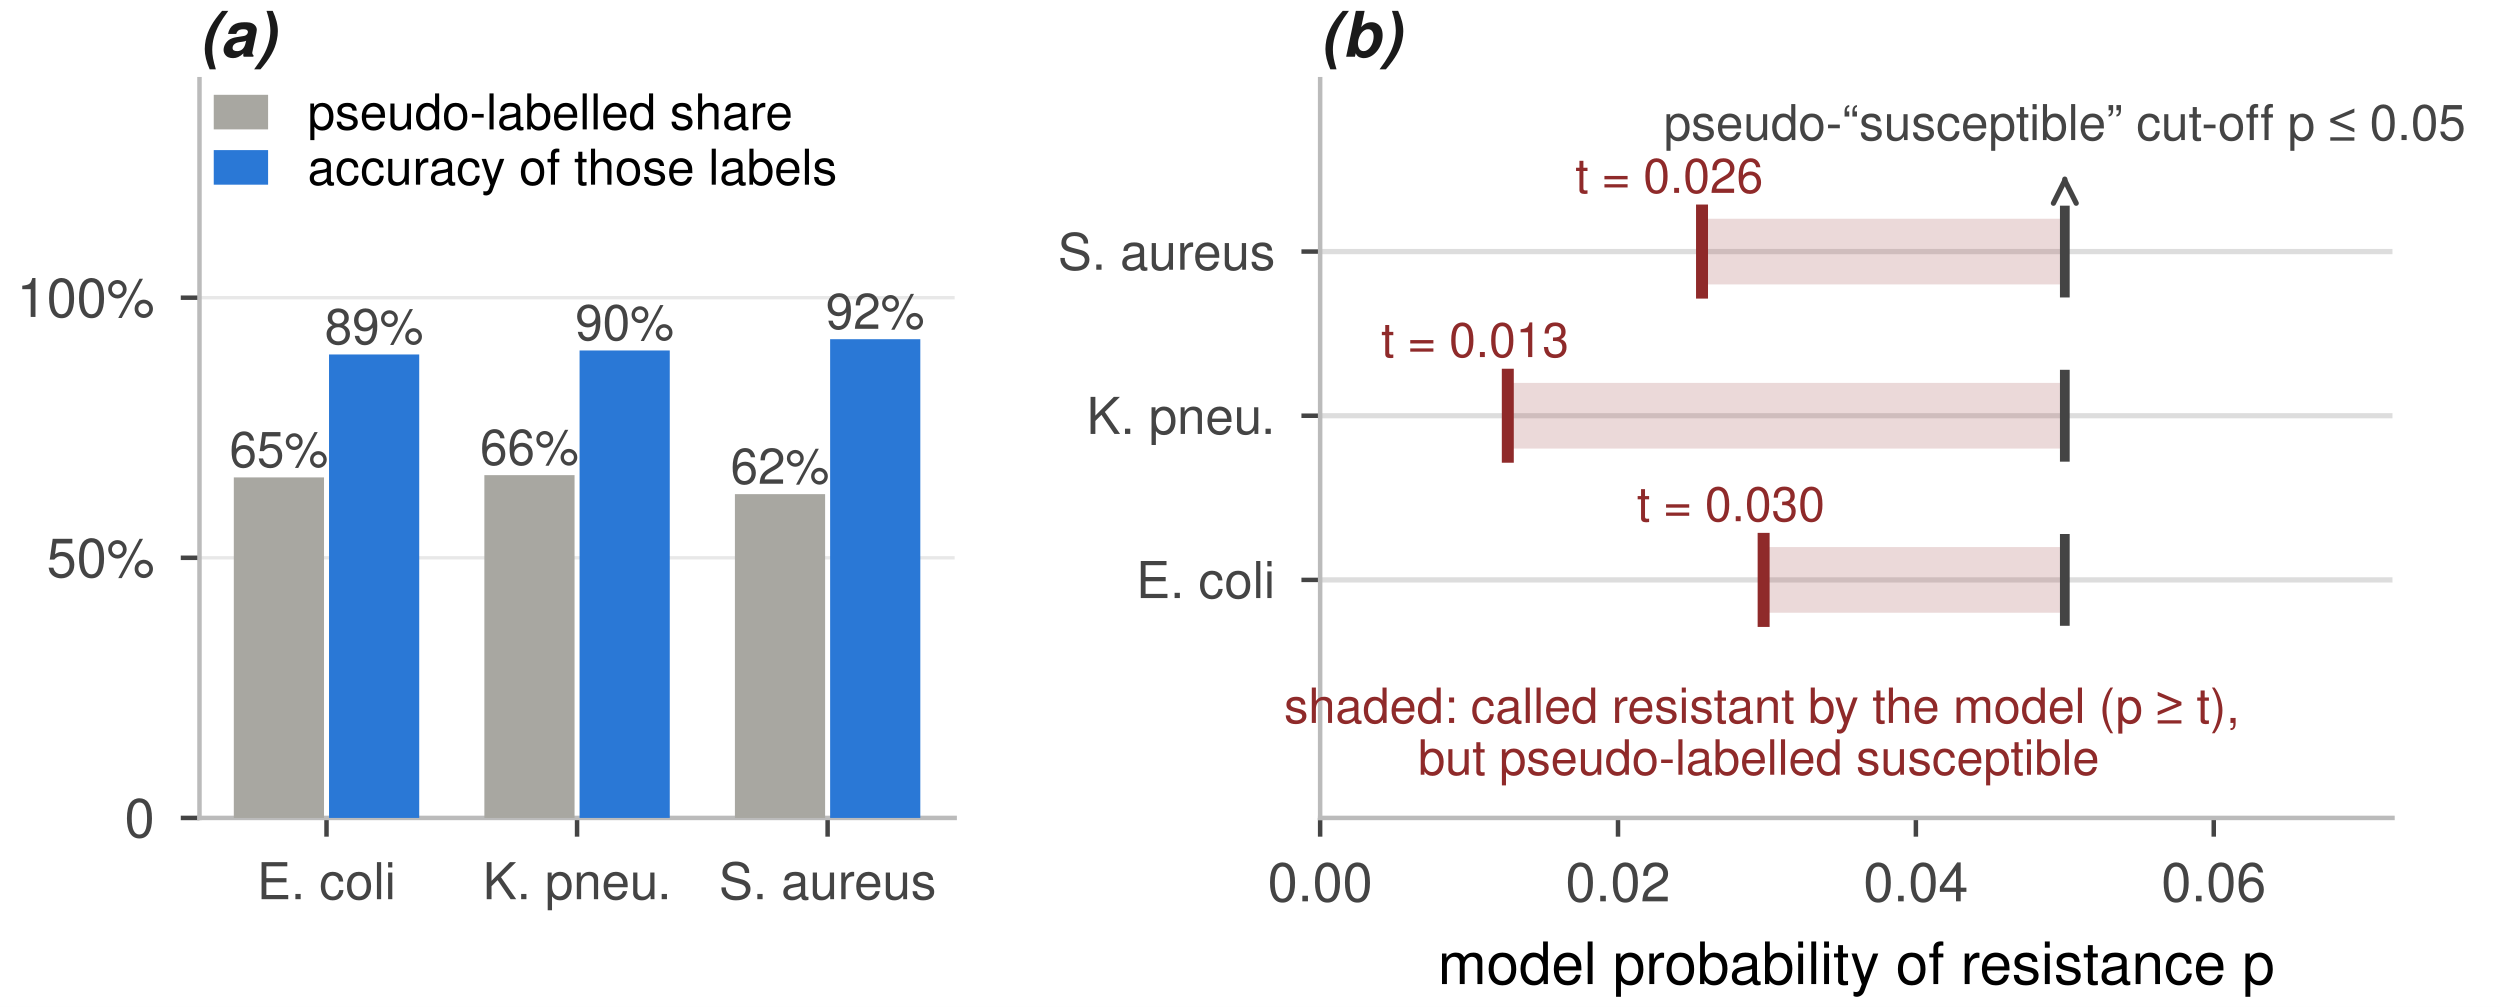
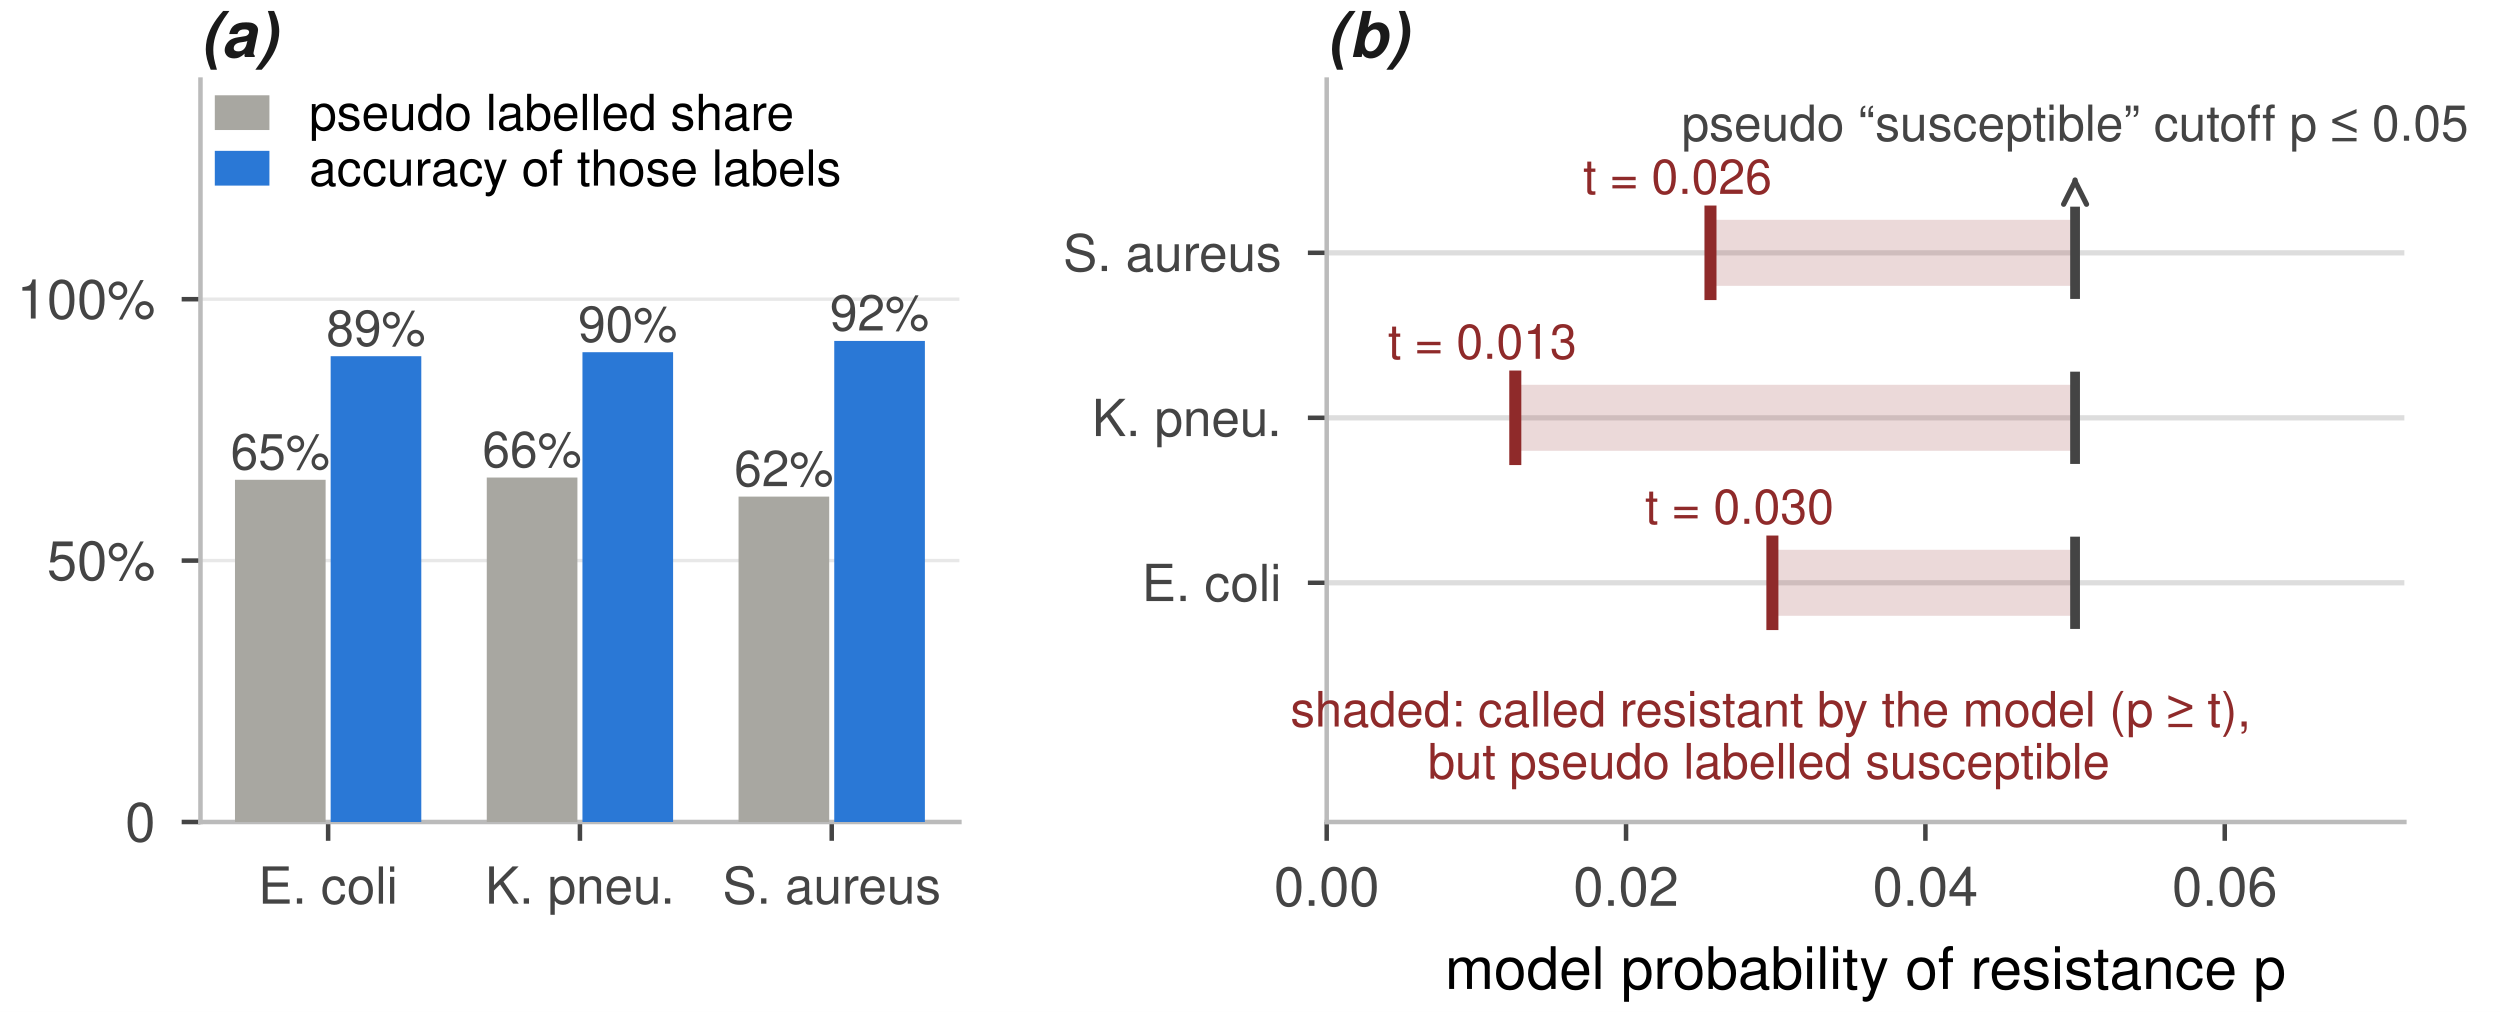
- <svg xmlns="http://www.w3.org/2000/svg" xmlns:xlink="http://www.w3.org/1999/xlink" width="333.962pt" height="134.51pt" viewBox="0 0 333.962 134.51" version="1.1">
+ <svg xmlns="http://www.w3.org/2000/svg" xmlns:xlink="http://www.w3.org/1999/xlink" width="332.312pt" height="134.51pt" viewBox="0 0 332.312 134.51" version="1.1">
  <defs>
    <style type="text/css">*{stroke-linejoin: round; stroke-linecap: butt}</style>
  </defs>
  <g id="figure_1">
    <g id="patch_1">
-       <path d="M 0 134.51  L 333.962 134.51  L 333.962 0  L 0 0  z " style="fill: #ffffff" />
+       <path d="M 0 134.51  L 332.312 134.51  L 332.312 0  L 0 0  z " style="fill: #ffffff" />
    </g>
    <g id="axes_1">
      <g id="patch_2">
        <path d="M 26.648 109.263  L 127.526 109.263  L 127.526 10.58  L 26.648 10.58  z " style="fill: #ffffff" />
      </g>
      <g id="matplotlib.axis_1">
        <g id="xtick_1">
          <g id="line2d_1">
            <defs>
-               <path id="mf6f2fe7a85" d="M 0 0  L 0 2.5  " style="stroke: #444444; stroke-width: 0.6" />
+               <path id="m02bda08b55" d="M 0 0  L 0 2.5  " style="stroke: #444444; stroke-width: 0.6" />
            </defs>
            <g>
-               <use xlink:href="#mf6f2fe7a85" x="43.617" y="109.263" style="fill: #444444; stroke: #444444; stroke-width: 0.6" />
+               <use xlink:href="#m02bda08b55" x="43.617" y="109.263" style="fill: #444444; stroke: #444444; stroke-width: 0.6" />
            </g>
          </g>
          <g id="text_1">
            <text style="fill: #444444; font: 6.8px 'Helvetica Neue', 'Helvetica', 'Arial', 'DejaVu Sans', sans-serif; text-anchor: middle" x="43.617" y="120.119" transform="rotate(-0 43.61746 120.1187)">E. coli</text>
          </g>
        </g>
        <g id="xtick_2">
          <g id="line2d_2">
            <g>
-               <use xlink:href="#mf6f2fe7a85" x="77.087" y="109.263" style="fill: #444444; stroke: #444444; stroke-width: 0.6" />
+               <use xlink:href="#m02bda08b55" x="77.087" y="109.263" style="fill: #444444; stroke: #444444; stroke-width: 0.6" />
            </g>
          </g>
          <g id="text_2">
            <text style="fill: #444444; font: 6.8px 'Helvetica Neue', 'Helvetica', 'Arial', 'DejaVu Sans', sans-serif; text-anchor: middle" x="77.087" y="120.119" transform="rotate(-0 77.0873 120.1187)">K. pneu.</text>
          </g>
        </g>
        <g id="xtick_3">
          <g id="line2d_3">
            <g>
-               <use xlink:href="#mf6f2fe7a85" x="110.557" y="109.263" style="fill: #444444; stroke: #444444; stroke-width: 0.6" />
+               <use xlink:href="#m02bda08b55" x="110.557" y="109.263" style="fill: #444444; stroke: #444444; stroke-width: 0.6" />
            </g>
          </g>
          <g id="text_3">
            <text style="fill: #444444; font: 6.8px 'Helvetica Neue', 'Helvetica', 'Arial', 'DejaVu Sans', sans-serif; text-anchor: middle" x="110.557" y="120.119" transform="rotate(-0 110.5571 120.1187)">S. aureus</text>
          </g>
        </g>
      </g>
      <g id="matplotlib.axis_2">
        <g id="ytick_1">
          <g id="line2d_4">
-             <path d="M 26.648 109.263  L 127.526 109.263  " clip-path="url(#pf08276dd91)" style="fill: none; stroke: #e8e8e8; stroke-width: 0.45; stroke-linecap: square" />
+             <path d="M 26.648 109.263  L 127.526 109.263  " clip-path="url(#pb566596ed4)" style="fill: none; stroke: #e8e8e8; stroke-width: 0.45; stroke-linecap: square" />
          </g>
          <g id="line2d_5">
            <defs>
-               <path id="m5fc1d97b09" d="M 0 0  L -2.5 0  " style="stroke: #444444; stroke-width: 0.6" />
+               <path id="m55524e129d" d="M 0 0  L -2.5 0  " style="stroke: #444444; stroke-width: 0.6" />
            </defs>
            <g>
-               <use xlink:href="#m5fc1d97b09" x="26.648" y="109.263" style="fill: #444444; stroke: #444444; stroke-width: 0.6" />
+               <use xlink:href="#m55524e129d" x="26.648" y="109.263" style="fill: #444444; stroke: #444444; stroke-width: 0.6" />
            </g>
          </g>
          <g id="text_4">
            <text style="fill: #444444; font: 7.2px 'Helvetica Neue', 'Helvetica', 'Arial', 'DejaVu Sans', sans-serif; text-anchor: end" x="20.648" y="111.834" transform="rotate(-0 20.64825 111.8337)">0</text>
          </g>
        </g>
        <g id="ytick_2">
          <g id="line2d_6">
-             <path d="M 26.648 74.515  L 127.526 74.515  " clip-path="url(#pf08276dd91)" style="fill: none; stroke: #e8e8e8; stroke-width: 0.45; stroke-linecap: square" />
+             <path d="M 26.648 74.515  L 127.526 74.515  " clip-path="url(#pb566596ed4)" style="fill: none; stroke: #e8e8e8; stroke-width: 0.45; stroke-linecap: square" />
          </g>
          <g id="line2d_7">
            <g>
-               <use xlink:href="#m5fc1d97b09" x="26.648" y="74.515" style="fill: #444444; stroke: #444444; stroke-width: 0.6" />
+               <use xlink:href="#m55524e129d" x="26.648" y="74.515" style="fill: #444444; stroke: #444444; stroke-width: 0.6" />
            </g>
          </g>
          <g id="text_5">
            <text style="fill: #444444; font: 7.2px 'Helvetica Neue', 'Helvetica', 'Arial', 'DejaVu Sans', sans-serif; text-anchor: end" x="20.648" y="77.086" transform="rotate(-0 20.64825 77.08609)">50%</text>
          </g>
        </g>
        <g id="ytick_3">
          <g id="line2d_8">
-             <path d="M 26.648 39.768  L 127.526 39.768  " clip-path="url(#pf08276dd91)" style="fill: none; stroke: #e8e8e8; stroke-width: 0.45; stroke-linecap: square" />
+             <path d="M 26.648 39.768  L 127.526 39.768  " clip-path="url(#pb566596ed4)" style="fill: none; stroke: #e8e8e8; stroke-width: 0.45; stroke-linecap: square" />
          </g>
          <g id="line2d_9">
            <g>
-               <use xlink:href="#m5fc1d97b09" x="26.648" y="39.768" style="fill: #444444; stroke: #444444; stroke-width: 0.6" />
+               <use xlink:href="#m55524e129d" x="26.648" y="39.768" style="fill: #444444; stroke: #444444; stroke-width: 0.6" />
            </g>
          </g>
          <g id="text_6">
            <text style="fill: #444444; font: 7.2px 'Helvetica Neue', 'Helvetica', 'Arial', 'DejaVu Sans', sans-serif; text-anchor: end" x="20.648" y="42.338" transform="rotate(-0 20.64825 42.33849)">100%</text>
          </g>
        </g>
      </g>
      <g id="patch_3">
        <path d="M 26.648 109.263  L 26.648 10.58  " style="fill: none; stroke: #bbbbbb; stroke-width: 0.6; stroke-linejoin: miter; stroke-linecap: square" />
      </g>
      <g id="patch_4">
        <path d="M 26.648 109.263  L 127.526 109.263  " style="fill: none; stroke: #bbbbbb; stroke-width: 0.6; stroke-linejoin: miter; stroke-linecap: square" />
      </g>
      <g id="patch_5">
-         <path d="M 31.234 109.263  L 43.283 109.263  L 43.283 63.775  L 31.234 63.775  z " clip-path="url(#pf08276dd91)" style="fill: #a8a7a1" />
+         <path d="M 31.234 109.263  L 43.283 109.263  L 43.283 63.775  L 31.234 63.775  z " clip-path="url(#pb566596ed4)" style="fill: #a8a7a1" />
      </g>
      <g id="patch_6">
-         <path d="M 64.703 109.263  L 76.753 109.263  L 76.753 63.474  L 64.703 63.474  z " clip-path="url(#pf08276dd91)" style="fill: #a8a7a1" />
+         <path d="M 64.703 109.263  L 76.753 109.263  L 76.753 63.474  L 64.703 63.474  z " clip-path="url(#pb566596ed4)" style="fill: #a8a7a1" />
      </g>
      <g id="patch_7">
-         <path d="M 98.173 109.263  L 110.222 109.263  L 110.222 66.008  L 98.173 66.008  z " clip-path="url(#pf08276dd91)" style="fill: #a8a7a1" />
+         <path d="M 98.173 109.263  L 110.222 109.263  L 110.222 66.008  L 98.173 66.008  z " clip-path="url(#pb566596ed4)" style="fill: #a8a7a1" />
      </g>
      <g id="patch_8">
-         <path d="M 43.952 109.263  L 56.001 109.263  L 56.001 47.35  L 43.952 47.35  z " clip-path="url(#pf08276dd91)" style="fill: #2a78d6" />
+         <path d="M 43.952 109.263  L 56.001 109.263  L 56.001 47.35  L 43.952 47.35  z " clip-path="url(#pb566596ed4)" style="fill: #2a78d6" />
      </g>
      <g id="patch_9">
-         <path d="M 77.422 109.263  L 89.471 109.263  L 89.471 46.816  L 77.422 46.816  z " clip-path="url(#pf08276dd91)" style="fill: #2a78d6" />
+         <path d="M 77.422 109.263  L 89.471 109.263  L 89.471 46.816  L 77.422 46.816  z " clip-path="url(#pb566596ed4)" style="fill: #2a78d6" />
      </g>
      <g id="patch_10">
-         <path d="M 110.892 109.263  L 122.941 109.263  L 122.941 45.316  L 110.892 45.316  z " clip-path="url(#pf08276dd91)" style="fill: #2a78d6" />
+         <path d="M 110.892 109.263  L 122.941 109.263  L 122.941 45.316  L 110.892 45.316  z " clip-path="url(#pb566596ed4)" style="fill: #2a78d6" />
      </g>
      <g id="text_7">
        <text style="fill: #444444; font: 6.6px 'Helvetica Neue', 'Helvetica', 'Arial', 'DejaVu Sans', sans-serif; text-anchor: middle" x="37.258" y="62.386" transform="rotate(-0 37.25819 62.38551)">65%</text>
      </g>
      <g id="text_8">
        <text style="fill: #444444; font: 6.6px 'Helvetica Neue', 'Helvetica', 'Arial', 'DejaVu Sans', sans-serif; text-anchor: middle" x="49.977" y="45.96" transform="rotate(-0 49.97673 45.95982)">89%</text>
      </g>
      <g id="text_9">
        <text style="fill: #444444; font: 6.6px 'Helvetica Neue', 'Helvetica', 'Arial', 'DejaVu Sans', sans-serif; text-anchor: middle" x="70.728" y="62.084" transform="rotate(-0 70.72803 62.08419)">66%</text>
      </g>
      <g id="text_10">
        <text style="fill: #444444; font: 6.6px 'Helvetica Neue', 'Helvetica', 'Arial', 'DejaVu Sans', sans-serif; text-anchor: middle" x="83.447" y="45.426" transform="rotate(-0 83.44657 45.42648)">90%</text>
      </g>
      <g id="text_11">
        <text style="fill: #444444; font: 6.6px 'Helvetica Neue', 'Helvetica', 'Arial', 'DejaVu Sans', sans-serif; text-anchor: middle" x="104.198" y="64.618" transform="rotate(-0 104.1979 64.61831)">62%</text>
      </g>
      <g id="text_12">
        <text style="fill: #444444; font: 6.6px 'Helvetica Neue', 'Helvetica', 'Arial', 'DejaVu Sans', sans-serif; text-anchor: middle" x="116.916" y="43.926" transform="rotate(-0 116.9164 43.92616)">92%</text>
      </g>
      <g id="text_13">
        <text style="fill: #1a1a1a; font: italic 700 8.4px 'Helvetica Neue', 'Helvetica', 'Arial', 'DejaVu Sans', sans-serif; text-anchor: start" x="26.648" y="7.58" transform="rotate(-0 26.64825 7.579875)">(a)</text>
      </g>
      <g id="legend_1">
        <g id="patch_11">
          <path d="M 28.553 17.285  L 35.813 17.285  L 35.813 12.665  L 28.553 12.665  z " style="fill: #a8a7a1" />
        </g>
        <g id="text_14">
-           <text style="font: 6.6px 'Helvetica Neue', 'Helvetica', 'Arial', 'DejaVu Sans', sans-serif; text-anchor: start" x="41.093" y="17.285" transform="rotate(-0 41.09313 17.28536)">pseudo-labelled share</text>
+           <text style="font: 6.6px 'Helvetica Neue', 'Helvetica', 'Arial', 'DejaVu Sans', sans-serif; text-anchor: start" x="41.093" y="17.285" transform="rotate(-0 41.09313 17.28536)">pseudo labelled share</text>
        </g>
        <g id="patch_12">
          <path d="M 28.553 24.671  L 35.813 24.671  L 35.813 20.051  L 28.553 20.051  z " style="fill: #2a78d6" />
        </g>
        <g id="text_15">
          <text style="font: 6.6px 'Helvetica Neue', 'Helvetica', 'Arial', 'DejaVu Sans', sans-serif; text-anchor: start" x="41.093" y="24.671" transform="rotate(-0 41.09313 24.67117)">accuracy of those labels</text>
        </g>
      </g>
    </g>
    <g id="axes_2">
      <g id="patch_13">
        <path d="M 176.351 109.263  L 319.598 109.263  L 319.598 10.58  L 176.351 10.58  z " style="fill: #ffffff" />
      </g>
      <g id="matplotlib.axis_3">
        <g id="xtick_4">
          <g id="line2d_10">
            <g>
-               <use xlink:href="#mf6f2fe7a85" x="176.351" y="109.263" style="fill: #444444; stroke: #444444; stroke-width: 0.6" />
+               <use xlink:href="#m02bda08b55" x="176.351" y="109.263" style="fill: #444444; stroke: #444444; stroke-width: 0.6" />
            </g>
          </g>
          <g id="text_16">
            <text style="fill: #444444; font: 7.2px 'Helvetica Neue', 'Helvetica', 'Arial', 'DejaVu Sans', sans-serif; text-anchor: middle" x="176.351" y="120.404" transform="rotate(-0 176.3513 120.4043)">0.00</text>
          </g>
        </g>
        <g id="xtick_5">
          <g id="line2d_11">
            <g>
-               <use xlink:href="#mf6f2fe7a85" x="216.142" y="109.263" style="fill: #444444; stroke: #444444; stroke-width: 0.6" />
+               <use xlink:href="#m02bda08b55" x="216.142" y="109.263" style="fill: #444444; stroke: #444444; stroke-width: 0.6" />
            </g>
          </g>
          <g id="text_17">
            <text style="fill: #444444; font: 7.2px 'Helvetica Neue', 'Helvetica', 'Arial', 'DejaVu Sans', sans-serif; text-anchor: middle" x="216.142" y="120.404" transform="rotate(-0 216.1422 120.4043)">0.02</text>
          </g>
        </g>
        <g id="xtick_6">
          <g id="line2d_12">
            <g>
-               <use xlink:href="#mf6f2fe7a85" x="255.933" y="109.263" style="fill: #444444; stroke: #444444; stroke-width: 0.6" />
+               <use xlink:href="#m02bda08b55" x="255.933" y="109.263" style="fill: #444444; stroke: #444444; stroke-width: 0.6" />
            </g>
          </g>
          <g id="text_18">
            <text style="fill: #444444; font: 7.2px 'Helvetica Neue', 'Helvetica', 'Arial', 'DejaVu Sans', sans-serif; text-anchor: middle" x="255.933" y="120.404" transform="rotate(-0 255.933 120.4043)">0.04</text>
          </g>
        </g>
        <g id="xtick_7">
          <g id="line2d_13">
            <g>
-               <use xlink:href="#mf6f2fe7a85" x="295.724" y="109.263" style="fill: #444444; stroke: #444444; stroke-width: 0.6" />
+               <use xlink:href="#m02bda08b55" x="295.724" y="109.263" style="fill: #444444; stroke: #444444; stroke-width: 0.6" />
            </g>
          </g>
          <g id="text_19">
            <text style="fill: #444444; font: 7.2px 'Helvetica Neue', 'Helvetica', 'Arial', 'DejaVu Sans', sans-serif; text-anchor: middle" x="295.724" y="120.404" transform="rotate(-0 295.7238 120.4043)">0.06</text>
          </g>
        </g>
        <g id="text_20">
          <text style="font: 7.8px 'Helvetica Neue', 'Helvetica', 'Arial', 'DejaVu Sans', sans-serif; text-anchor: middle" x="247.975" y="131.455" transform="rotate(-0 247.9748 131.4548)">model probability of resistance  p</text>
        </g>
      </g>
      <g id="matplotlib.axis_4">
        <g id="ytick_4">
          <g id="line2d_14">
            <g>
-               <use xlink:href="#m5fc1d97b09" x="176.351" y="77.465" style="fill: #444444; stroke: #444444; stroke-width: 0.6" />
+               <use xlink:href="#m55524e129d" x="176.351" y="77.465" style="fill: #444444; stroke: #444444; stroke-width: 0.6" />
            </g>
          </g>
          <g id="text_21">
            <text style="fill: #444444; font: 6.8px 'Helvetica Neue', 'Helvetica', 'Arial', 'DejaVu Sans', sans-serif; text-anchor: end" x="170.351" y="79.893" transform="rotate(-0 170.3513 79.89297)">E. coli</text>
          </g>
        </g>
        <g id="ytick_5">
          <g id="line2d_15">
            <g>
-               <use xlink:href="#m5fc1d97b09" x="176.351" y="55.536" style="fill: #444444; stroke: #444444; stroke-width: 0.6" />
+               <use xlink:href="#m55524e129d" x="176.351" y="55.536" style="fill: #444444; stroke: #444444; stroke-width: 0.6" />
            </g>
          </g>
          <g id="text_22">
            <text style="fill: #444444; font: 6.8px 'Helvetica Neue', 'Helvetica', 'Arial', 'DejaVu Sans', sans-serif; text-anchor: end" x="170.351" y="57.963" transform="rotate(-0 170.3513 57.96337)">K. pneu.</text>
          </g>
        </g>
        <g id="ytick_6">
          <g id="line2d_16">
            <g>
-               <use xlink:href="#m5fc1d97b09" x="176.351" y="33.606" style="fill: #444444; stroke: #444444; stroke-width: 0.6" />
+               <use xlink:href="#m55524e129d" x="176.351" y="33.606" style="fill: #444444; stroke: #444444; stroke-width: 0.6" />
            </g>
          </g>
          <g id="text_23">
            <text style="fill: #444444; font: 6.8px 'Helvetica Neue', 'Helvetica', 'Arial', 'DejaVu Sans', sans-serif; text-anchor: end" x="170.351" y="36.034" transform="rotate(-0 170.3513 36.03377)">S. aureus</text>
          </g>
        </g>
      </g>
      <g id="line2d_17">
-         <path d="M 176.351 77.465  L 319.598 77.465  " clip-path="url(#p6f8ebe5b0e)" style="fill: none; stroke: #dddddd; stroke-width: 0.7; stroke-linecap: square" />
+         <path d="M 176.351 77.465  L 319.598 77.465  " clip-path="url(#ped5401e19f)" style="fill: none; stroke: #dddddd; stroke-width: 0.7; stroke-linecap: square" />
      </g>
      <g id="line2d_18">
-         <path d="M 176.351 55.536  L 319.598 55.536  " clip-path="url(#p6f8ebe5b0e)" style="fill: none; stroke: #dddddd; stroke-width: 0.7; stroke-linecap: square" />
+         <path d="M 176.351 55.536  L 319.598 55.536  " clip-path="url(#ped5401e19f)" style="fill: none; stroke: #dddddd; stroke-width: 0.7; stroke-linecap: square" />
      </g>
      <g id="line2d_19">
-         <path d="M 176.351 33.606  L 319.598 33.606  " clip-path="url(#p6f8ebe5b0e)" style="fill: none; stroke: #dddddd; stroke-width: 0.7; stroke-linecap: square" />
+         <path d="M 176.351 33.606  L 319.598 33.606  " clip-path="url(#ped5401e19f)" style="fill: none; stroke: #dddddd; stroke-width: 0.7; stroke-linecap: square" />
      </g>
      <g id="patch_14">
        <path d="M 176.351 109.263  L 176.351 10.58  " style="fill: none; stroke: #bbbbbb; stroke-width: 0.6; stroke-linejoin: miter; stroke-linecap: square" />
      </g>
      <g id="patch_15">
        <path d="M 176.351 109.263  L 319.598 109.263  " style="fill: none; stroke: #bbbbbb; stroke-width: 0.6; stroke-linejoin: miter; stroke-linecap: square" />
      </g>
      <g id="patch_16">
-         <path d="M 235.594 81.851  L 275.828 81.851  L 275.828 73.079  L 235.594 73.079  z " clip-path="url(#p6f8ebe5b0e)" style="fill: #8f2a2a; opacity: 0.18" />
+         <path d="M 235.594 81.851  L 275.828 81.851  L 275.828 73.079  L 235.594 73.079  z " clip-path="url(#ped5401e19f)" style="fill: #8f2a2a; opacity: 0.18" />
      </g>
      <g id="text_24">
        <text style="fill: #8f2a2a; font: 6.4px 'Helvetica Neue', 'Helvetica', 'Arial', 'DejaVu Sans', sans-serif; text-anchor: middle" x="231.217" y="69.625" transform="rotate(-0 231.2166 69.62528)">t = 0.030</text>
      </g>
      <g id="patch_17">
-         <path d="M 201.42 59.921  L 275.828 59.921  L 275.828 51.15  L 201.42 51.15  z " clip-path="url(#p6f8ebe5b0e)" style="fill: #8f2a2a; opacity: 0.18" />
+         <path d="M 201.42 59.921  L 275.828 59.921  L 275.828 51.15  L 201.42 51.15  z " clip-path="url(#ped5401e19f)" style="fill: #8f2a2a; opacity: 0.18" />
      </g>
      <g id="text_25">
        <text style="fill: #8f2a2a; font: 6.4px 'Helvetica Neue', 'Helvetica', 'Arial', 'DejaVu Sans', sans-serif; text-anchor: middle" x="197.043" y="47.696" transform="rotate(-0 197.0428 47.69568)">t = 0.013</text>
      </g>
      <g id="patch_18">
-         <path d="M 227.364 37.992  L 275.828 37.992  L 275.828 29.22  L 227.364 29.22  z " clip-path="url(#p6f8ebe5b0e)" style="fill: #8f2a2a; opacity: 0.18" />
+         <path d="M 227.364 37.992  L 275.828 37.992  L 275.828 29.22  L 227.364 29.22  z " clip-path="url(#ped5401e19f)" style="fill: #8f2a2a; opacity: 0.18" />
      </g>
      <g id="text_26">
        <text style="fill: #8f2a2a; font: 6.4px 'Helvetica Neue', 'Helvetica', 'Arial', 'DejaVu Sans', sans-serif; text-anchor: middle" x="222.987" y="25.766" transform="rotate(-0 222.9872 25.76608)">t = 0.026</text>
      </g>
      <g id="text_27">
-         <text style="fill: #444444; font: 6.6px 'Helvetica Neue', 'Helvetica', 'Arial', 'DejaVu Sans', sans-serif; text-anchor: middle" x="275.828" y="18.709" transform="rotate(-0 275.8284 18.7092)">pseudo-“susceptible” cut-off  p ≤ 0.05</text>
+         <text style="fill: #444444; font: 6.6px 'Helvetica Neue', 'Helvetica', 'Arial', 'DejaVu Sans', sans-serif; text-anchor: middle" x="275.828" y="18.709" transform="rotate(-0 275.8284 18.7092)">pseudo “susceptible” cutoff  p ≤ 0.05</text>
      </g>
      <g id="patch_19">
        <path d="M 275.828 24.148  Q 275.828 23.736 275.828 24.106  " style="fill: none; stroke: #444444; stroke-width: 0.7; stroke-linecap: round" />
        <path d="M 274.308 27.146  L 275.828 24.106  L 277.348 27.146  " style="fill: none; stroke: #444444; stroke-width: 0.7; stroke-linecap: round" />
      </g>
      <g id="text_28">
        <text style="fill: #8f2a2a; font: 6.5px 'Helvetica Neue', 'Helvetica', 'Arial', 'DejaVu Sans', sans-serif" transform="translate(171.5337 96.57577)">shaded: called resistant by the model (p ≥ t),</text>
-         <text style="fill: #8f2a2a; font: 6.5px 'Helvetica Neue', 'Helvetica', 'Arial', 'DejaVu Sans', sans-serif" transform="translate(189.4422 103.4912)">but pseudo-labelled susceptible</text>
+         <text style="fill: #8f2a2a; font: 6.5px 'Helvetica Neue', 'Helvetica', 'Arial', 'DejaVu Sans', sans-serif" transform="translate(189.8033 103.4912)">but pseudo labelled susceptible</text>
      </g>
      <g id="text_29">
        <text style="fill: #1a1a1a; font: italic 700 8.4px 'Helvetica Neue', 'Helvetica', 'Arial', 'DejaVu Sans', sans-serif; text-anchor: start" x="176.351" y="7.58" transform="rotate(-0 176.3513 7.579875)">(b)</text>
      </g>
      <g id="line2d_20">
-         <path d="M 235.594 82.948  L 235.594 71.983  " clip-path="url(#p6f8ebe5b0e)" style="fill: none; stroke: #8f2a2a; stroke-width: 1.6; stroke-linecap: square" />
+         <path d="M 235.594 82.948  L 235.594 71.983  " clip-path="url(#ped5401e19f)" style="fill: none; stroke: #8f2a2a; stroke-width: 1.6; stroke-linecap: square" />
      </g>
      <g id="line2d_21">
-         <path d="M 275.828 82.948  L 275.828 71.983  " clip-path="url(#p6f8ebe5b0e)" style="fill: none; stroke: #444444; stroke-width: 1.3; stroke-linecap: square" />
+         <path d="M 275.828 82.948  L 275.828 71.983  " clip-path="url(#ped5401e19f)" style="fill: none; stroke: #444444; stroke-width: 1.3; stroke-linecap: square" />
      </g>
      <g id="line2d_22">
-         <path d="M 201.42 61.018  L 201.42 50.053  " clip-path="url(#p6f8ebe5b0e)" style="fill: none; stroke: #8f2a2a; stroke-width: 1.6; stroke-linecap: square" />
+         <path d="M 201.42 61.018  L 201.42 50.053  " clip-path="url(#ped5401e19f)" style="fill: none; stroke: #8f2a2a; stroke-width: 1.6; stroke-linecap: square" />
      </g>
      <g id="line2d_23">
-         <path d="M 275.828 61.018  L 275.828 50.053  " clip-path="url(#p6f8ebe5b0e)" style="fill: none; stroke: #444444; stroke-width: 1.3; stroke-linecap: square" />
+         <path d="M 275.828 61.018  L 275.828 50.053  " clip-path="url(#ped5401e19f)" style="fill: none; stroke: #444444; stroke-width: 1.3; stroke-linecap: square" />
      </g>
      <g id="line2d_24">
-         <path d="M 227.364 39.088  L 227.364 28.124  " clip-path="url(#p6f8ebe5b0e)" style="fill: none; stroke: #8f2a2a; stroke-width: 1.6; stroke-linecap: square" />
+         <path d="M 227.364 39.088  L 227.364 28.124  " clip-path="url(#ped5401e19f)" style="fill: none; stroke: #8f2a2a; stroke-width: 1.6; stroke-linecap: square" />
      </g>
      <g id="line2d_25">
-         <path d="M 275.828 39.088  L 275.828 28.124  " clip-path="url(#p6f8ebe5b0e)" style="fill: none; stroke: #444444; stroke-width: 1.3; stroke-linecap: square" />
+         <path d="M 275.828 39.088  L 275.828 28.124  " clip-path="url(#ped5401e19f)" style="fill: none; stroke: #444444; stroke-width: 1.3; stroke-linecap: square" />
      </g>
    </g>
  </g>
  <defs>
-     <clipPath id="pf08276dd91">
+     <clipPath id="pb566596ed4">
      <rect x="26.648" y="10.58" width="100.878" height="98.683" />
    </clipPath>
-     <clipPath id="p6f8ebe5b0e">
+     <clipPath id="ped5401e19f">
      <rect x="176.351" y="10.58" width="143.247" height="98.683" />
    </clipPath>
  </defs>
</svg>
